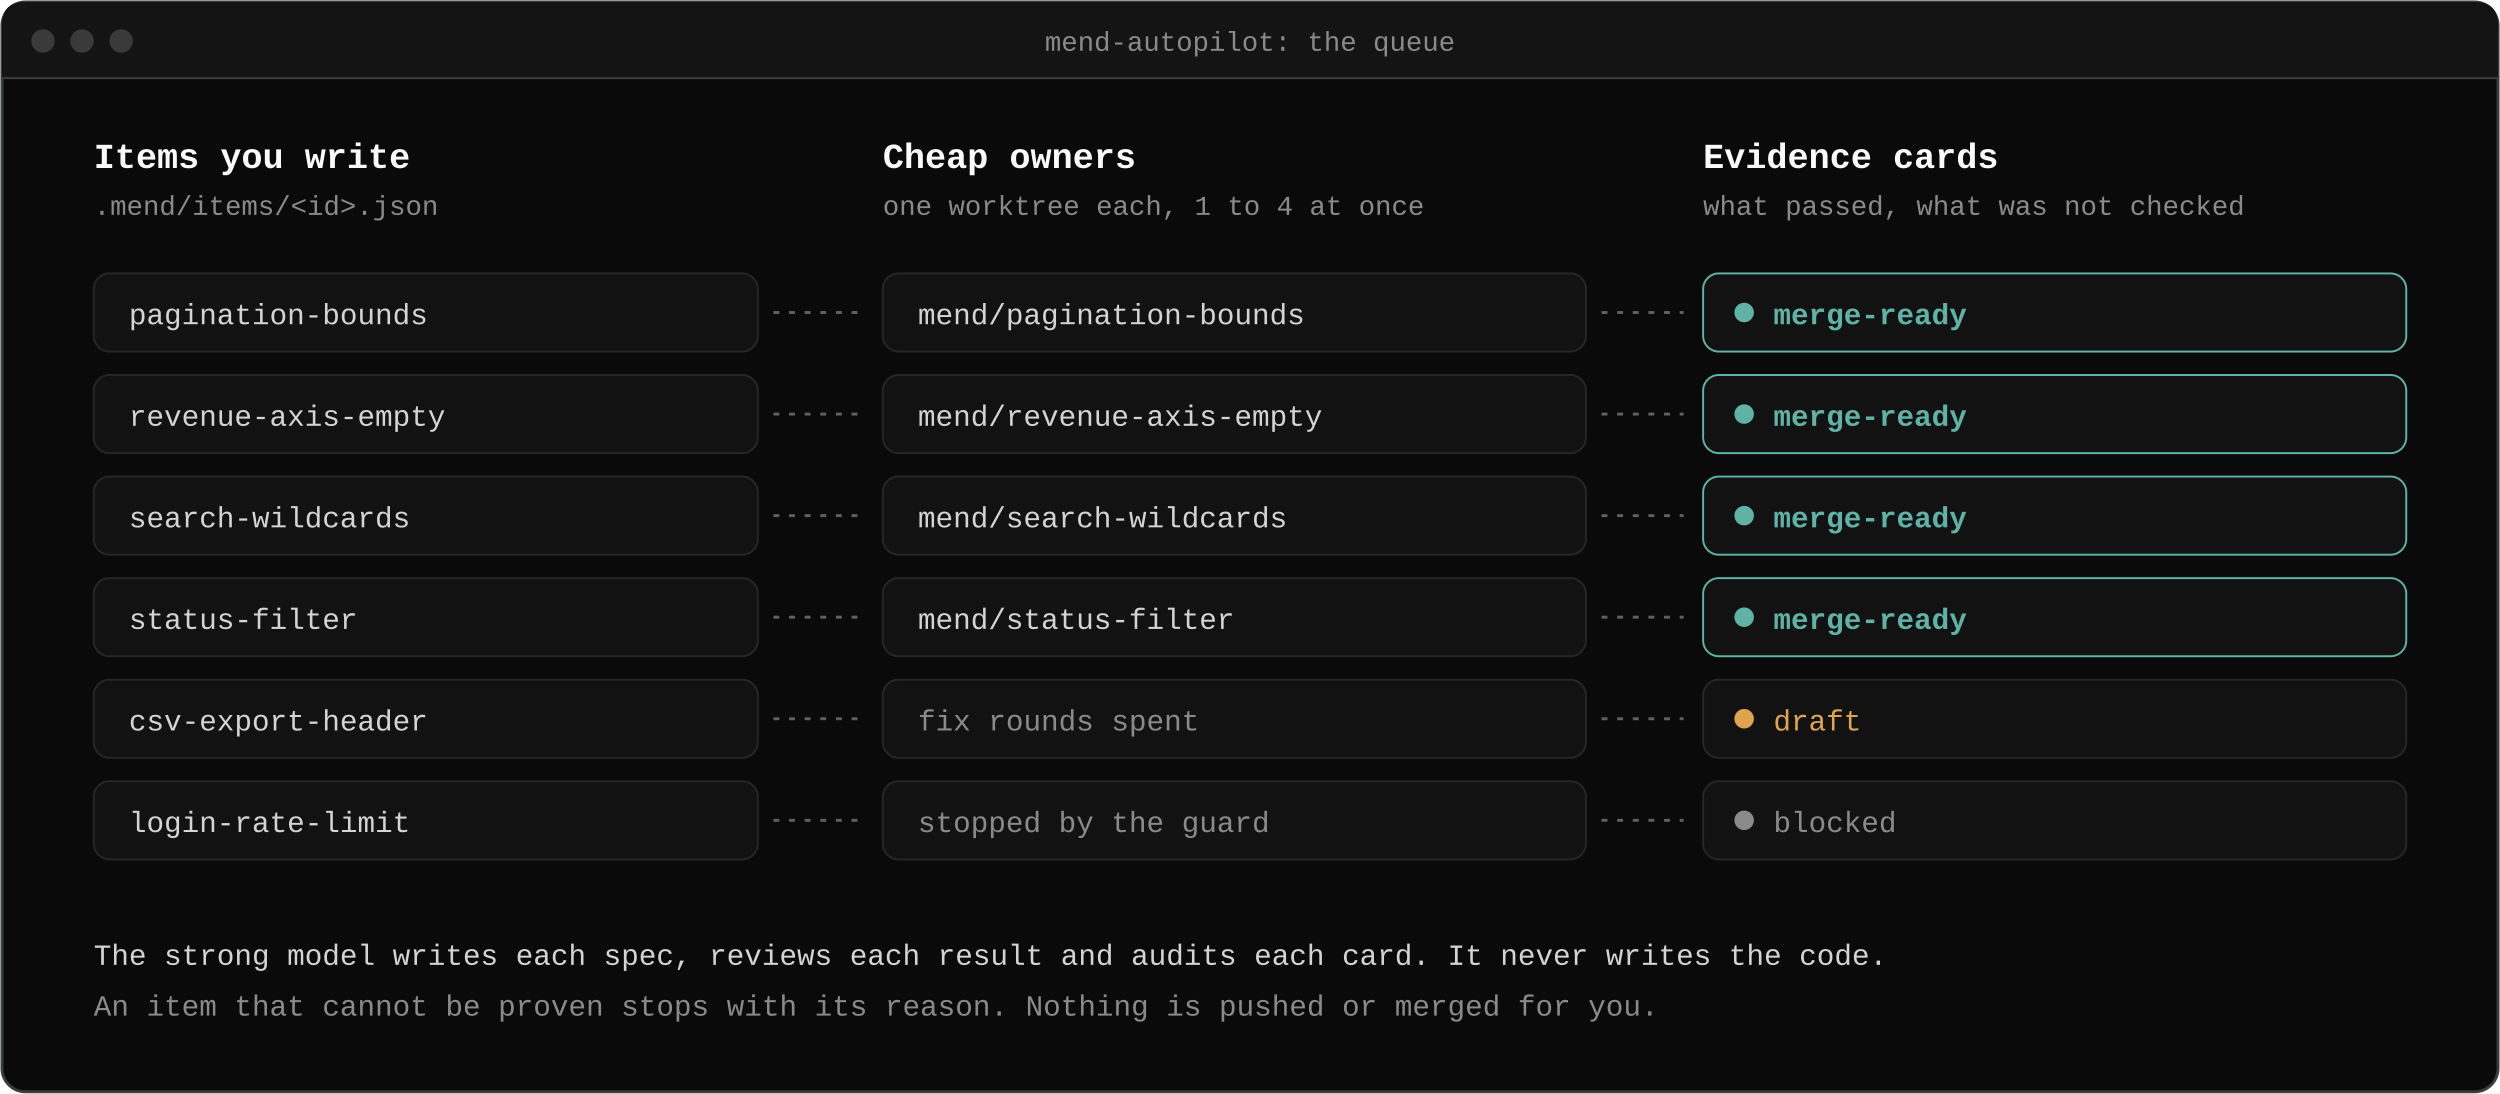
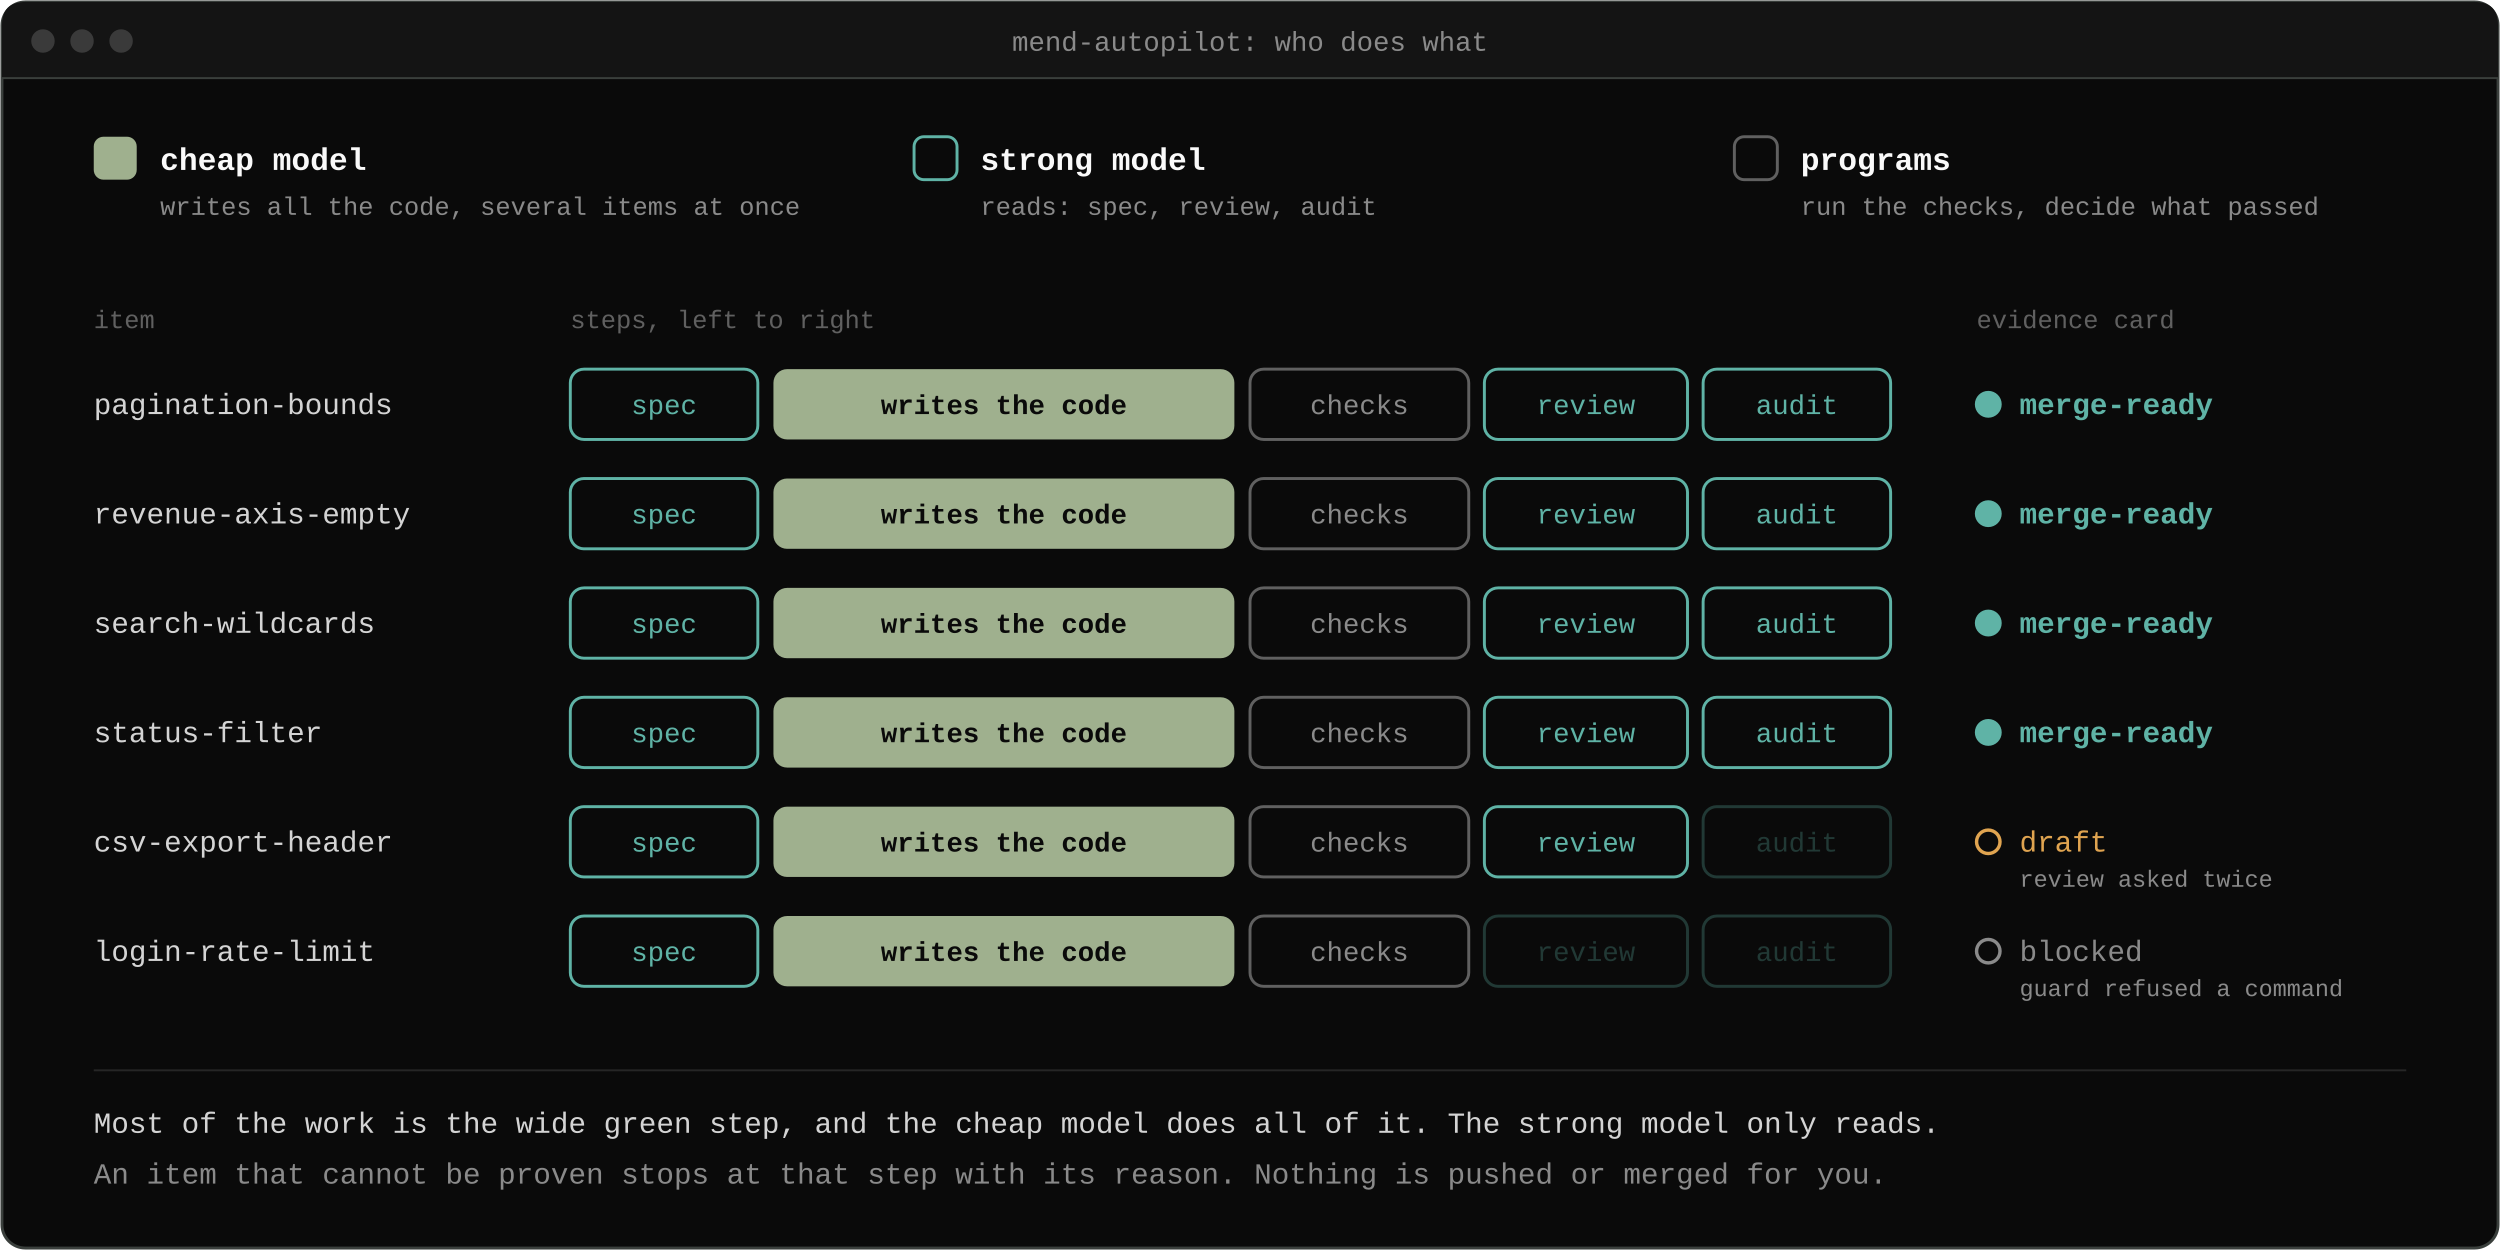
- <svg xmlns="http://www.w3.org/2000/svg" width="1280" height="560" viewBox="0 0 1280 560" role="img" aria-label="Items you write go to cheap owners, each in its own worktree and one to four at once, and come back as evidence cards: four merge-ready, one draft because its fix rounds were spent, one stopped by the guard.">
-   <rect x="1" y="1" width="1278" height="558" rx="12" fill="#0A0A0A" stroke="#3A3F3C" stroke-width="1.5" />
+ <svg xmlns="http://www.w3.org/2000/svg" width="1280" height="640" viewBox="0 0 1280 640" role="img" aria-label="Six items, each a row of steps: spec by the strong model, the code by the cheap model, checks by programs, then review and audit by the strong model. Four reach merge-ready; one stops at review as a draft after two review rounds; one is blocked at the checks because the guard refused a command.">
+   <rect x="1" y="1" width="1278" height="638" rx="12" fill="#0A0A0A" stroke="#3A3F3C" stroke-width="1.5" />
  <path d="M 1 13 Q 1 1 13 1 H 1267 Q 1279 1 1279 13 V 40 H 1 Z" fill="#141414" />
  <path d="M 1 40 H 1279" stroke="#3A3F3C" stroke-width="1" />
  <circle cx="22" cy="21" r="6" fill="#3A3A3A" />
  <circle cx="42" cy="21" r="6" fill="#3A3A3A" />
  <circle cx="62" cy="21" r="6" fill="#3A3A3A" />
-   <text x="640" y="26" font-family="ui-monospace, SFMono-Regular, Menlo, Consolas, 'Liberation Mono', monospace" font-size="14" text-anchor="middle" fill="#8A8A8A">mend-autopilot: the queue</text>
-   <text x="48" y="86" font-family="ui-monospace, SFMono-Regular, Menlo, Consolas, 'Liberation Mono', monospace" font-size="18" font-weight="700" fill="#FAFAFA">Items you write</text>
-   <text x="48" y="110" font-family="ui-monospace, SFMono-Regular, Menlo, Consolas, 'Liberation Mono', monospace" font-size="14" fill="#8A8A8A">.mend/items/&lt;id&gt;.json</text>
-   <text x="452" y="86" font-family="ui-monospace, SFMono-Regular, Menlo, Consolas, 'Liberation Mono', monospace" font-size="18" font-weight="700" fill="#FAFAFA">Cheap owners</text>
-   <text x="452" y="110" font-family="ui-monospace, SFMono-Regular, Menlo, Consolas, 'Liberation Mono', monospace" font-size="14" fill="#8A8A8A">one worktree each, 1 to 4 at once</text>
-   <text x="872" y="86" font-family="ui-monospace, SFMono-Regular, Menlo, Consolas, 'Liberation Mono', monospace" font-size="18" font-weight="700" fill="#FAFAFA">Evidence cards</text>
-   <text x="872" y="110" font-family="ui-monospace, SFMono-Regular, Menlo, Consolas, 'Liberation Mono', monospace" font-size="14" fill="#8A8A8A">what passed, what was not checked</text>
-   <rect x="48" y="140" width="340" height="40" rx="8" fill="#121212" stroke="#262626" />
-   <text x="66" y="166" font-family="ui-monospace, SFMono-Regular, Menlo, Consolas, 'Liberation Mono', monospace" font-size="15" fill="#D4D4D4">pagination-bounds</text>
-   <path d="M 396 160 H 440" stroke="#606060" stroke-width="1.5" stroke-dasharray="3 5" />
-   <rect x="452" y="140" width="360" height="40" rx="8" fill="#121212" stroke="#262626" />
-   <text x="470" y="166" font-family="ui-monospace, SFMono-Regular, Menlo, Consolas, 'Liberation Mono', monospace" font-size="15" fill="#D4D4D4">mend/pagination-bounds</text>
-   <path d="M 820 160 H 862" stroke="#606060" stroke-width="1.5" stroke-dasharray="3 5" />
-   <rect x="872" y="140" width="360" height="40" rx="8" fill="#121212" stroke="#5FB3A6" />
-   <circle cx="893" cy="160" r="5" fill="#5FB3A6" />
-   <text x="908" y="166" font-family="ui-monospace, SFMono-Regular, Menlo, Consolas, 'Liberation Mono', monospace" font-size="15" font-weight="700" fill="#5FB3A6">merge-ready</text>
-   <rect x="48" y="192" width="340" height="40" rx="8" fill="#121212" stroke="#262626" />
-   <text x="66" y="218" font-family="ui-monospace, SFMono-Regular, Menlo, Consolas, 'Liberation Mono', monospace" font-size="15" fill="#D4D4D4">revenue-axis-empty</text>
-   <path d="M 396 212 H 440" stroke="#606060" stroke-width="1.5" stroke-dasharray="3 5" />
-   <rect x="452" y="192" width="360" height="40" rx="8" fill="#121212" stroke="#262626" />
-   <text x="470" y="218" font-family="ui-monospace, SFMono-Regular, Menlo, Consolas, 'Liberation Mono', monospace" font-size="15" fill="#D4D4D4">mend/revenue-axis-empty</text>
-   <path d="M 820 212 H 862" stroke="#606060" stroke-width="1.5" stroke-dasharray="3 5" />
-   <rect x="872" y="192" width="360" height="40" rx="8" fill="#121212" stroke="#5FB3A6" />
-   <circle cx="893" cy="212" r="5" fill="#5FB3A6" />
-   <text x="908" y="218" font-family="ui-monospace, SFMono-Regular, Menlo, Consolas, 'Liberation Mono', monospace" font-size="15" font-weight="700" fill="#5FB3A6">merge-ready</text>
-   <rect x="48" y="244" width="340" height="40" rx="8" fill="#121212" stroke="#262626" />
-   <text x="66" y="270" font-family="ui-monospace, SFMono-Regular, Menlo, Consolas, 'Liberation Mono', monospace" font-size="15" fill="#D4D4D4">search-wildcards</text>
-   <path d="M 396 264 H 440" stroke="#606060" stroke-width="1.5" stroke-dasharray="3 5" />
-   <rect x="452" y="244" width="360" height="40" rx="8" fill="#121212" stroke="#262626" />
-   <text x="470" y="270" font-family="ui-monospace, SFMono-Regular, Menlo, Consolas, 'Liberation Mono', monospace" font-size="15" fill="#D4D4D4">mend/search-wildcards</text>
-   <path d="M 820 264 H 862" stroke="#606060" stroke-width="1.5" stroke-dasharray="3 5" />
-   <rect x="872" y="244" width="360" height="40" rx="8" fill="#121212" stroke="#5FB3A6" />
-   <circle cx="893" cy="264" r="5" fill="#5FB3A6" />
-   <text x="908" y="270" font-family="ui-monospace, SFMono-Regular, Menlo, Consolas, 'Liberation Mono', monospace" font-size="15" font-weight="700" fill="#5FB3A6">merge-ready</text>
-   <rect x="48" y="296" width="340" height="40" rx="8" fill="#121212" stroke="#262626" />
-   <text x="66" y="322" font-family="ui-monospace, SFMono-Regular, Menlo, Consolas, 'Liberation Mono', monospace" font-size="15" fill="#D4D4D4">status-filter</text>
-   <path d="M 396 316 H 440" stroke="#606060" stroke-width="1.5" stroke-dasharray="3 5" />
-   <rect x="452" y="296" width="360" height="40" rx="8" fill="#121212" stroke="#262626" />
-   <text x="470" y="322" font-family="ui-monospace, SFMono-Regular, Menlo, Consolas, 'Liberation Mono', monospace" font-size="15" fill="#D4D4D4">mend/status-filter</text>
-   <path d="M 820 316 H 862" stroke="#606060" stroke-width="1.5" stroke-dasharray="3 5" />
-   <rect x="872" y="296" width="360" height="40" rx="8" fill="#121212" stroke="#5FB3A6" />
-   <circle cx="893" cy="316" r="5" fill="#5FB3A6" />
-   <text x="908" y="322" font-family="ui-monospace, SFMono-Regular, Menlo, Consolas, 'Liberation Mono', monospace" font-size="15" font-weight="700" fill="#5FB3A6">merge-ready</text>
-   <rect x="48" y="348" width="340" height="40" rx="8" fill="#121212" stroke="#262626" />
-   <text x="66" y="374" font-family="ui-monospace, SFMono-Regular, Menlo, Consolas, 'Liberation Mono', monospace" font-size="15" fill="#D4D4D4">csv-export-header</text>
-   <path d="M 396 368 H 440" stroke="#606060" stroke-width="1.5" stroke-dasharray="3 5" />
-   <rect x="452" y="348" width="360" height="40" rx="8" fill="#121212" stroke="#262626" />
-   <text x="470" y="374" font-family="ui-monospace, SFMono-Regular, Menlo, Consolas, 'Liberation Mono', monospace" font-size="15" fill="#8A8A8A">fix rounds spent</text>
-   <path d="M 820 368 H 862" stroke="#606060" stroke-width="1.5" stroke-dasharray="3 5" />
-   <rect x="872" y="348" width="360" height="40" rx="8" fill="#121212" stroke="#262626" />
-   <circle cx="893" cy="368" r="5" fill="#E0A450" />
-   <text x="908" y="374" font-family="ui-monospace, SFMono-Regular, Menlo, Consolas, 'Liberation Mono', monospace" font-size="15" fill="#E0A450">draft</text>
-   <rect x="48" y="400" width="340" height="40" rx="8" fill="#121212" stroke="#262626" />
-   <text x="66" y="426" font-family="ui-monospace, SFMono-Regular, Menlo, Consolas, 'Liberation Mono', monospace" font-size="15" fill="#D4D4D4">login-rate-limit</text>
-   <path d="M 396 420 H 440" stroke="#606060" stroke-width="1.5" stroke-dasharray="3 5" />
-   <rect x="452" y="400" width="360" height="40" rx="8" fill="#121212" stroke="#262626" />
-   <text x="470" y="426" font-family="ui-monospace, SFMono-Regular, Menlo, Consolas, 'Liberation Mono', monospace" font-size="15" fill="#8A8A8A">stopped by the guard</text>
-   <path d="M 820 420 H 862" stroke="#606060" stroke-width="1.5" stroke-dasharray="3 5" />
-   <rect x="872" y="400" width="360" height="40" rx="8" fill="#121212" stroke="#262626" />
-   <circle cx="893" cy="420" r="5" fill="#8A8A8A" />
-   <text x="908" y="426" font-family="ui-monospace, SFMono-Regular, Menlo, Consolas, 'Liberation Mono', monospace" font-size="15" fill="#8A8A8A">blocked</text>
-   <text x="48" y="494" font-family="ui-monospace, SFMono-Regular, Menlo, Consolas, 'Liberation Mono', monospace" font-size="15" fill="#D4D4D4">The strong model writes each spec, reviews each result and audits each card. It never writes the code.</text>
-   <text x="48" y="520" font-family="ui-monospace, SFMono-Regular, Menlo, Consolas, 'Liberation Mono', monospace" font-size="15" fill="#8A8A8A">An item that cannot be proven stops with its reason. Nothing is pushed or merged for you.</text>
+   <text x="640" y="26" font-family="ui-monospace, SFMono-Regular, Menlo, Consolas, 'Liberation Mono', monospace" font-size="14" text-anchor="middle" fill="#8A8A8A">mend-autopilot: who does what</text>
+   <rect x="48" y="70" width="22" height="22" rx="5" fill="#9FB08E" />
+   <text x="82" y="87" font-family="ui-monospace, SFMono-Regular, Menlo, Consolas, 'Liberation Mono', monospace" font-size="16" font-weight="700" fill="#FAFAFA">cheap model</text>
+   <text x="82" y="110" font-family="ui-monospace, SFMono-Regular, Menlo, Consolas, 'Liberation Mono', monospace" font-size="13" fill="#8A8A8A">writes all the code, several items at once</text>
+   <rect x="468" y="70" width="22" height="22" rx="5" fill="none" stroke="#5FB3A6" stroke-width="1.5" />
+   <text x="502" y="87" font-family="ui-monospace, SFMono-Regular, Menlo, Consolas, 'Liberation Mono', monospace" font-size="16" font-weight="700" fill="#FAFAFA">strong model</text>
+   <text x="502" y="110" font-family="ui-monospace, SFMono-Regular, Menlo, Consolas, 'Liberation Mono', monospace" font-size="13" fill="#8A8A8A">reads: spec, review, audit</text>
+   <rect x="888" y="70" width="22" height="22" rx="5" fill="none" stroke="#606060" stroke-width="1.5" />
+   <text x="922" y="87" font-family="ui-monospace, SFMono-Regular, Menlo, Consolas, 'Liberation Mono', monospace" font-size="16" font-weight="700" fill="#FAFAFA">programs</text>
+   <text x="922" y="110" font-family="ui-monospace, SFMono-Regular, Menlo, Consolas, 'Liberation Mono', monospace" font-size="13" fill="#8A8A8A">run the checks, decide what passed</text>
+   <text x="48" y="168" font-family="ui-monospace, SFMono-Regular, Menlo, Consolas, 'Liberation Mono', monospace" font-size="13" fill="#606060">item</text>
+   <text x="292" y="168" font-family="ui-monospace, SFMono-Regular, Menlo, Consolas, 'Liberation Mono', monospace" font-size="13" fill="#606060">steps, left to right</text>
+   <text x="1012" y="168" font-family="ui-monospace, SFMono-Regular, Menlo, Consolas, 'Liberation Mono', monospace" font-size="13" fill="#606060">evidence card</text>
+   <text x="48" y="212" font-family="ui-monospace, SFMono-Regular, Menlo, Consolas, 'Liberation Mono', monospace" font-size="15" fill="#D4D4D4">pagination-bounds</text>
+   <g>
+     <rect x="292" y="189" width="96" height="36" rx="7" fill="none" stroke="#5FB3A6" stroke-width="1.5" />
+     <text x="340" y="212" font-family="ui-monospace, SFMono-Regular, Menlo, Consolas, 'Liberation Mono', monospace" font-size="14" text-anchor="middle" fill="#5FB3A6">spec</text>
+   </g>
+   <g>
+     <rect x="396" y="189" width="236" height="36" rx="7" fill="#9FB08E" />
+     <text x="514" y="212" font-family="ui-monospace, SFMono-Regular, Menlo, Consolas, 'Liberation Mono', monospace" font-size="14" font-weight="700" text-anchor="middle" fill="#0A0A0A">writes the code</text>
+   </g>
+   <g>
+     <rect x="640" y="189" width="112" height="36" rx="7" fill="none" stroke="#606060" stroke-width="1.5" />
+     <text x="696" y="212" font-family="ui-monospace, SFMono-Regular, Menlo, Consolas, 'Liberation Mono', monospace" font-size="14" text-anchor="middle" fill="#8A8A8A">checks</text>
+   </g>
+   <g>
+     <rect x="760" y="189" width="104" height="36" rx="7" fill="none" stroke="#5FB3A6" stroke-width="1.5" />
+     <text x="812" y="212" font-family="ui-monospace, SFMono-Regular, Menlo, Consolas, 'Liberation Mono', monospace" font-size="14" text-anchor="middle" fill="#5FB3A6">review</text>
+   </g>
+   <g>
+     <rect x="872" y="189" width="96" height="36" rx="7" fill="none" stroke="#5FB3A6" stroke-width="1.5" />
+     <text x="920" y="212" font-family="ui-monospace, SFMono-Regular, Menlo, Consolas, 'Liberation Mono', monospace" font-size="14" text-anchor="middle" fill="#5FB3A6">audit</text>
+   </g>
+   <circle cx="1018" cy="207" r="6" fill="#5FB3A6" stroke="#5FB3A6" stroke-width="1.75" />
+   <text x="1034" y="212" font-family="ui-monospace, SFMono-Regular, Menlo, Consolas, 'Liberation Mono', monospace" font-size="15" font-weight="700" fill="#5FB3A6">merge-ready</text>
+   <text x="48" y="268" font-family="ui-monospace, SFMono-Regular, Menlo, Consolas, 'Liberation Mono', monospace" font-size="15" fill="#D4D4D4">revenue-axis-empty</text>
+   <g>
+     <rect x="292" y="245" width="96" height="36" rx="7" fill="none" stroke="#5FB3A6" stroke-width="1.5" />
+     <text x="340" y="268" font-family="ui-monospace, SFMono-Regular, Menlo, Consolas, 'Liberation Mono', monospace" font-size="14" text-anchor="middle" fill="#5FB3A6">spec</text>
+   </g>
+   <g>
+     <rect x="396" y="245" width="236" height="36" rx="7" fill="#9FB08E" />
+     <text x="514" y="268" font-family="ui-monospace, SFMono-Regular, Menlo, Consolas, 'Liberation Mono', monospace" font-size="14" font-weight="700" text-anchor="middle" fill="#0A0A0A">writes the code</text>
+   </g>
+   <g>
+     <rect x="640" y="245" width="112" height="36" rx="7" fill="none" stroke="#606060" stroke-width="1.5" />
+     <text x="696" y="268" font-family="ui-monospace, SFMono-Regular, Menlo, Consolas, 'Liberation Mono', monospace" font-size="14" text-anchor="middle" fill="#8A8A8A">checks</text>
+   </g>
+   <g>
+     <rect x="760" y="245" width="104" height="36" rx="7" fill="none" stroke="#5FB3A6" stroke-width="1.5" />
+     <text x="812" y="268" font-family="ui-monospace, SFMono-Regular, Menlo, Consolas, 'Liberation Mono', monospace" font-size="14" text-anchor="middle" fill="#5FB3A6">review</text>
+   </g>
+   <g>
+     <rect x="872" y="245" width="96" height="36" rx="7" fill="none" stroke="#5FB3A6" stroke-width="1.5" />
+     <text x="920" y="268" font-family="ui-monospace, SFMono-Regular, Menlo, Consolas, 'Liberation Mono', monospace" font-size="14" text-anchor="middle" fill="#5FB3A6">audit</text>
+   </g>
+   <circle cx="1018" cy="263" r="6" fill="#5FB3A6" stroke="#5FB3A6" stroke-width="1.75" />
+   <text x="1034" y="268" font-family="ui-monospace, SFMono-Regular, Menlo, Consolas, 'Liberation Mono', monospace" font-size="15" font-weight="700" fill="#5FB3A6">merge-ready</text>
+   <text x="48" y="324" font-family="ui-monospace, SFMono-Regular, Menlo, Consolas, 'Liberation Mono', monospace" font-size="15" fill="#D4D4D4">search-wildcards</text>
+   <g>
+     <rect x="292" y="301" width="96" height="36" rx="7" fill="none" stroke="#5FB3A6" stroke-width="1.5" />
+     <text x="340" y="324" font-family="ui-monospace, SFMono-Regular, Menlo, Consolas, 'Liberation Mono', monospace" font-size="14" text-anchor="middle" fill="#5FB3A6">spec</text>
+   </g>
+   <g>
+     <rect x="396" y="301" width="236" height="36" rx="7" fill="#9FB08E" />
+     <text x="514" y="324" font-family="ui-monospace, SFMono-Regular, Menlo, Consolas, 'Liberation Mono', monospace" font-size="14" font-weight="700" text-anchor="middle" fill="#0A0A0A">writes the code</text>
+   </g>
+   <g>
+     <rect x="640" y="301" width="112" height="36" rx="7" fill="none" stroke="#606060" stroke-width="1.5" />
+     <text x="696" y="324" font-family="ui-monospace, SFMono-Regular, Menlo, Consolas, 'Liberation Mono', monospace" font-size="14" text-anchor="middle" fill="#8A8A8A">checks</text>
+   </g>
+   <g>
+     <rect x="760" y="301" width="104" height="36" rx="7" fill="none" stroke="#5FB3A6" stroke-width="1.5" />
+     <text x="812" y="324" font-family="ui-monospace, SFMono-Regular, Menlo, Consolas, 'Liberation Mono', monospace" font-size="14" text-anchor="middle" fill="#5FB3A6">review</text>
+   </g>
+   <g>
+     <rect x="872" y="301" width="96" height="36" rx="7" fill="none" stroke="#5FB3A6" stroke-width="1.5" />
+     <text x="920" y="324" font-family="ui-monospace, SFMono-Regular, Menlo, Consolas, 'Liberation Mono', monospace" font-size="14" text-anchor="middle" fill="#5FB3A6">audit</text>
+   </g>
+   <circle cx="1018" cy="319" r="6" fill="#5FB3A6" stroke="#5FB3A6" stroke-width="1.75" />
+   <text x="1034" y="324" font-family="ui-monospace, SFMono-Regular, Menlo, Consolas, 'Liberation Mono', monospace" font-size="15" font-weight="700" fill="#5FB3A6">merge-ready</text>
+   <text x="48" y="380" font-family="ui-monospace, SFMono-Regular, Menlo, Consolas, 'Liberation Mono', monospace" font-size="15" fill="#D4D4D4">status-filter</text>
+   <g>
+     <rect x="292" y="357" width="96" height="36" rx="7" fill="none" stroke="#5FB3A6" stroke-width="1.5" />
+     <text x="340" y="380" font-family="ui-monospace, SFMono-Regular, Menlo, Consolas, 'Liberation Mono', monospace" font-size="14" text-anchor="middle" fill="#5FB3A6">spec</text>
+   </g>
+   <g>
+     <rect x="396" y="357" width="236" height="36" rx="7" fill="#9FB08E" />
+     <text x="514" y="380" font-family="ui-monospace, SFMono-Regular, Menlo, Consolas, 'Liberation Mono', monospace" font-size="14" font-weight="700" text-anchor="middle" fill="#0A0A0A">writes the code</text>
+   </g>
+   <g>
+     <rect x="640" y="357" width="112" height="36" rx="7" fill="none" stroke="#606060" stroke-width="1.5" />
+     <text x="696" y="380" font-family="ui-monospace, SFMono-Regular, Menlo, Consolas, 'Liberation Mono', monospace" font-size="14" text-anchor="middle" fill="#8A8A8A">checks</text>
+   </g>
+   <g>
+     <rect x="760" y="357" width="104" height="36" rx="7" fill="none" stroke="#5FB3A6" stroke-width="1.5" />
+     <text x="812" y="380" font-family="ui-monospace, SFMono-Regular, Menlo, Consolas, 'Liberation Mono', monospace" font-size="14" text-anchor="middle" fill="#5FB3A6">review</text>
+   </g>
+   <g>
+     <rect x="872" y="357" width="96" height="36" rx="7" fill="none" stroke="#5FB3A6" stroke-width="1.5" />
+     <text x="920" y="380" font-family="ui-monospace, SFMono-Regular, Menlo, Consolas, 'Liberation Mono', monospace" font-size="14" text-anchor="middle" fill="#5FB3A6">audit</text>
+   </g>
+   <circle cx="1018" cy="375" r="6" fill="#5FB3A6" stroke="#5FB3A6" stroke-width="1.75" />
+   <text x="1034" y="380" font-family="ui-monospace, SFMono-Regular, Menlo, Consolas, 'Liberation Mono', monospace" font-size="15" font-weight="700" fill="#5FB3A6">merge-ready</text>
+   <text x="48" y="436" font-family="ui-monospace, SFMono-Regular, Menlo, Consolas, 'Liberation Mono', monospace" font-size="15" fill="#D4D4D4">csv-export-header</text>
+   <g>
+     <rect x="292" y="413" width="96" height="36" rx="7" fill="none" stroke="#5FB3A6" stroke-width="1.5" />
+     <text x="340" y="436" font-family="ui-monospace, SFMono-Regular, Menlo, Consolas, 'Liberation Mono', monospace" font-size="14" text-anchor="middle" fill="#5FB3A6">spec</text>
+   </g>
+   <g>
+     <rect x="396" y="413" width="236" height="36" rx="7" fill="#9FB08E" />
+     <text x="514" y="436" font-family="ui-monospace, SFMono-Regular, Menlo, Consolas, 'Liberation Mono', monospace" font-size="14" font-weight="700" text-anchor="middle" fill="#0A0A0A">writes the code</text>
+   </g>
+   <g>
+     <rect x="640" y="413" width="112" height="36" rx="7" fill="none" stroke="#606060" stroke-width="1.5" />
+     <text x="696" y="436" font-family="ui-monospace, SFMono-Regular, Menlo, Consolas, 'Liberation Mono', monospace" font-size="14" text-anchor="middle" fill="#8A8A8A">checks</text>
+   </g>
+   <g>
+     <rect x="760" y="413" width="104" height="36" rx="7" fill="none" stroke="#5FB3A6" stroke-width="1.5" />
+     <text x="812" y="436" font-family="ui-monospace, SFMono-Regular, Menlo, Consolas, 'Liberation Mono', monospace" font-size="14" text-anchor="middle" fill="#5FB3A6">review</text>
+   </g>
+   <g opacity="0.28">
+     <rect x="872" y="413" width="96" height="36" rx="7" fill="none" stroke="#5FB3A6" stroke-width="1.5" />
+     <text x="920" y="436" font-family="ui-monospace, SFMono-Regular, Menlo, Consolas, 'Liberation Mono', monospace" font-size="14" text-anchor="middle" fill="#5FB3A6">audit</text>
+   </g>
+   <circle cx="1018" cy="431" r="6" fill="none" stroke="#E0A450" stroke-width="1.75" />
+   <text x="1034" y="436" font-family="ui-monospace, SFMono-Regular, Menlo, Consolas, 'Liberation Mono', monospace" font-size="15" fill="#E0A450">draft</text>
+   <text x="1034" y="454" font-family="ui-monospace, SFMono-Regular, Menlo, Consolas, 'Liberation Mono', monospace" font-size="12" fill="#8A8A8A">review asked twice</text>
+   <text x="48" y="492" font-family="ui-monospace, SFMono-Regular, Menlo, Consolas, 'Liberation Mono', monospace" font-size="15" fill="#D4D4D4">login-rate-limit</text>
+   <g>
+     <rect x="292" y="469" width="96" height="36" rx="7" fill="none" stroke="#5FB3A6" stroke-width="1.5" />
+     <text x="340" y="492" font-family="ui-monospace, SFMono-Regular, Menlo, Consolas, 'Liberation Mono', monospace" font-size="14" text-anchor="middle" fill="#5FB3A6">spec</text>
+   </g>
+   <g>
+     <rect x="396" y="469" width="236" height="36" rx="7" fill="#9FB08E" />
+     <text x="514" y="492" font-family="ui-monospace, SFMono-Regular, Menlo, Consolas, 'Liberation Mono', monospace" font-size="14" font-weight="700" text-anchor="middle" fill="#0A0A0A">writes the code</text>
+   </g>
+   <g>
+     <rect x="640" y="469" width="112" height="36" rx="7" fill="none" stroke="#606060" stroke-width="1.5" />
+     <text x="696" y="492" font-family="ui-monospace, SFMono-Regular, Menlo, Consolas, 'Liberation Mono', monospace" font-size="14" text-anchor="middle" fill="#8A8A8A">checks</text>
+   </g>
+   <g opacity="0.28">
+     <rect x="760" y="469" width="104" height="36" rx="7" fill="none" stroke="#5FB3A6" stroke-width="1.5" />
+     <text x="812" y="492" font-family="ui-monospace, SFMono-Regular, Menlo, Consolas, 'Liberation Mono', monospace" font-size="14" text-anchor="middle" fill="#5FB3A6">review</text>
+   </g>
+   <g opacity="0.28">
+     <rect x="872" y="469" width="96" height="36" rx="7" fill="none" stroke="#5FB3A6" stroke-width="1.5" />
+     <text x="920" y="492" font-family="ui-monospace, SFMono-Regular, Menlo, Consolas, 'Liberation Mono', monospace" font-size="14" text-anchor="middle" fill="#5FB3A6">audit</text>
+   </g>
+   <circle cx="1018" cy="487" r="6" fill="none" stroke="#8A8A8A" stroke-width="1.75" />
+   <text x="1034" y="492" font-family="ui-monospace, SFMono-Regular, Menlo, Consolas, 'Liberation Mono', monospace" font-size="15" fill="#8A8A8A">blocked</text>
+   <text x="1034" y="510" font-family="ui-monospace, SFMono-Regular, Menlo, Consolas, 'Liberation Mono', monospace" font-size="12" fill="#8A8A8A">guard refused a command</text>
+   <path d="M 48 548 H 1232" stroke="#262626" />
+   <text x="48" y="580" font-family="ui-monospace, SFMono-Regular, Menlo, Consolas, 'Liberation Mono', monospace" font-size="15" fill="#D4D4D4">Most of the work is the wide green step, and the cheap model does all of it. The strong model only reads.</text>
+   <text x="48" y="606" font-family="ui-monospace, SFMono-Regular, Menlo, Consolas, 'Liberation Mono', monospace" font-size="15" fill="#8A8A8A">An item that cannot be proven stops at that step with its reason. Nothing is pushed or merged for you.</text>
</svg>
